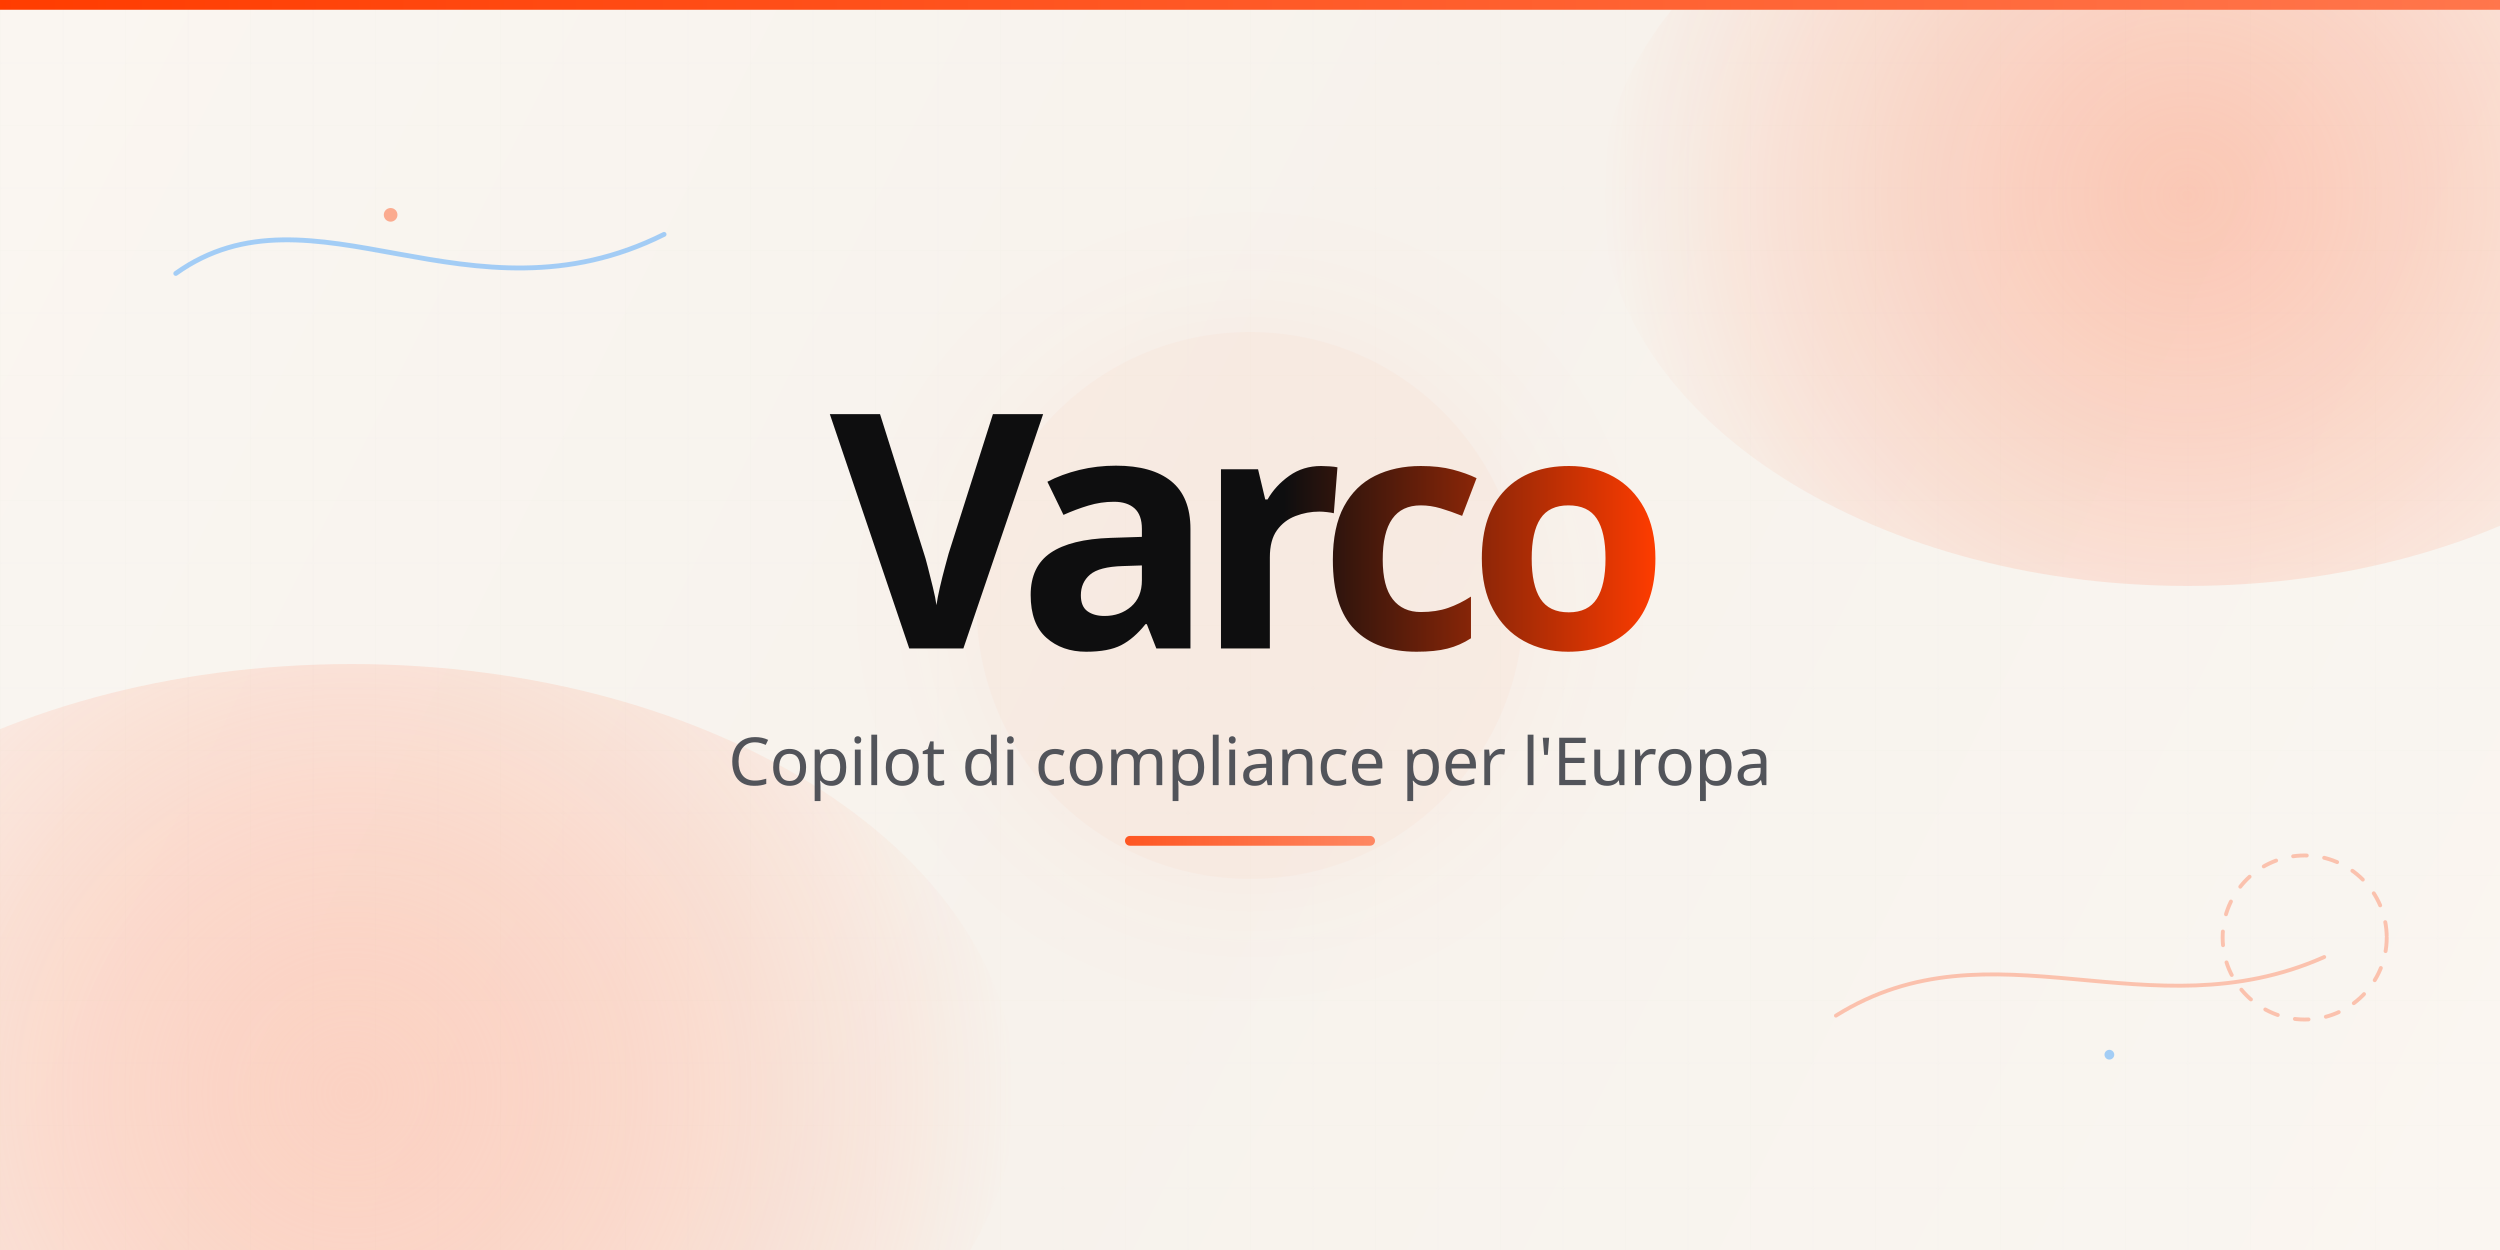
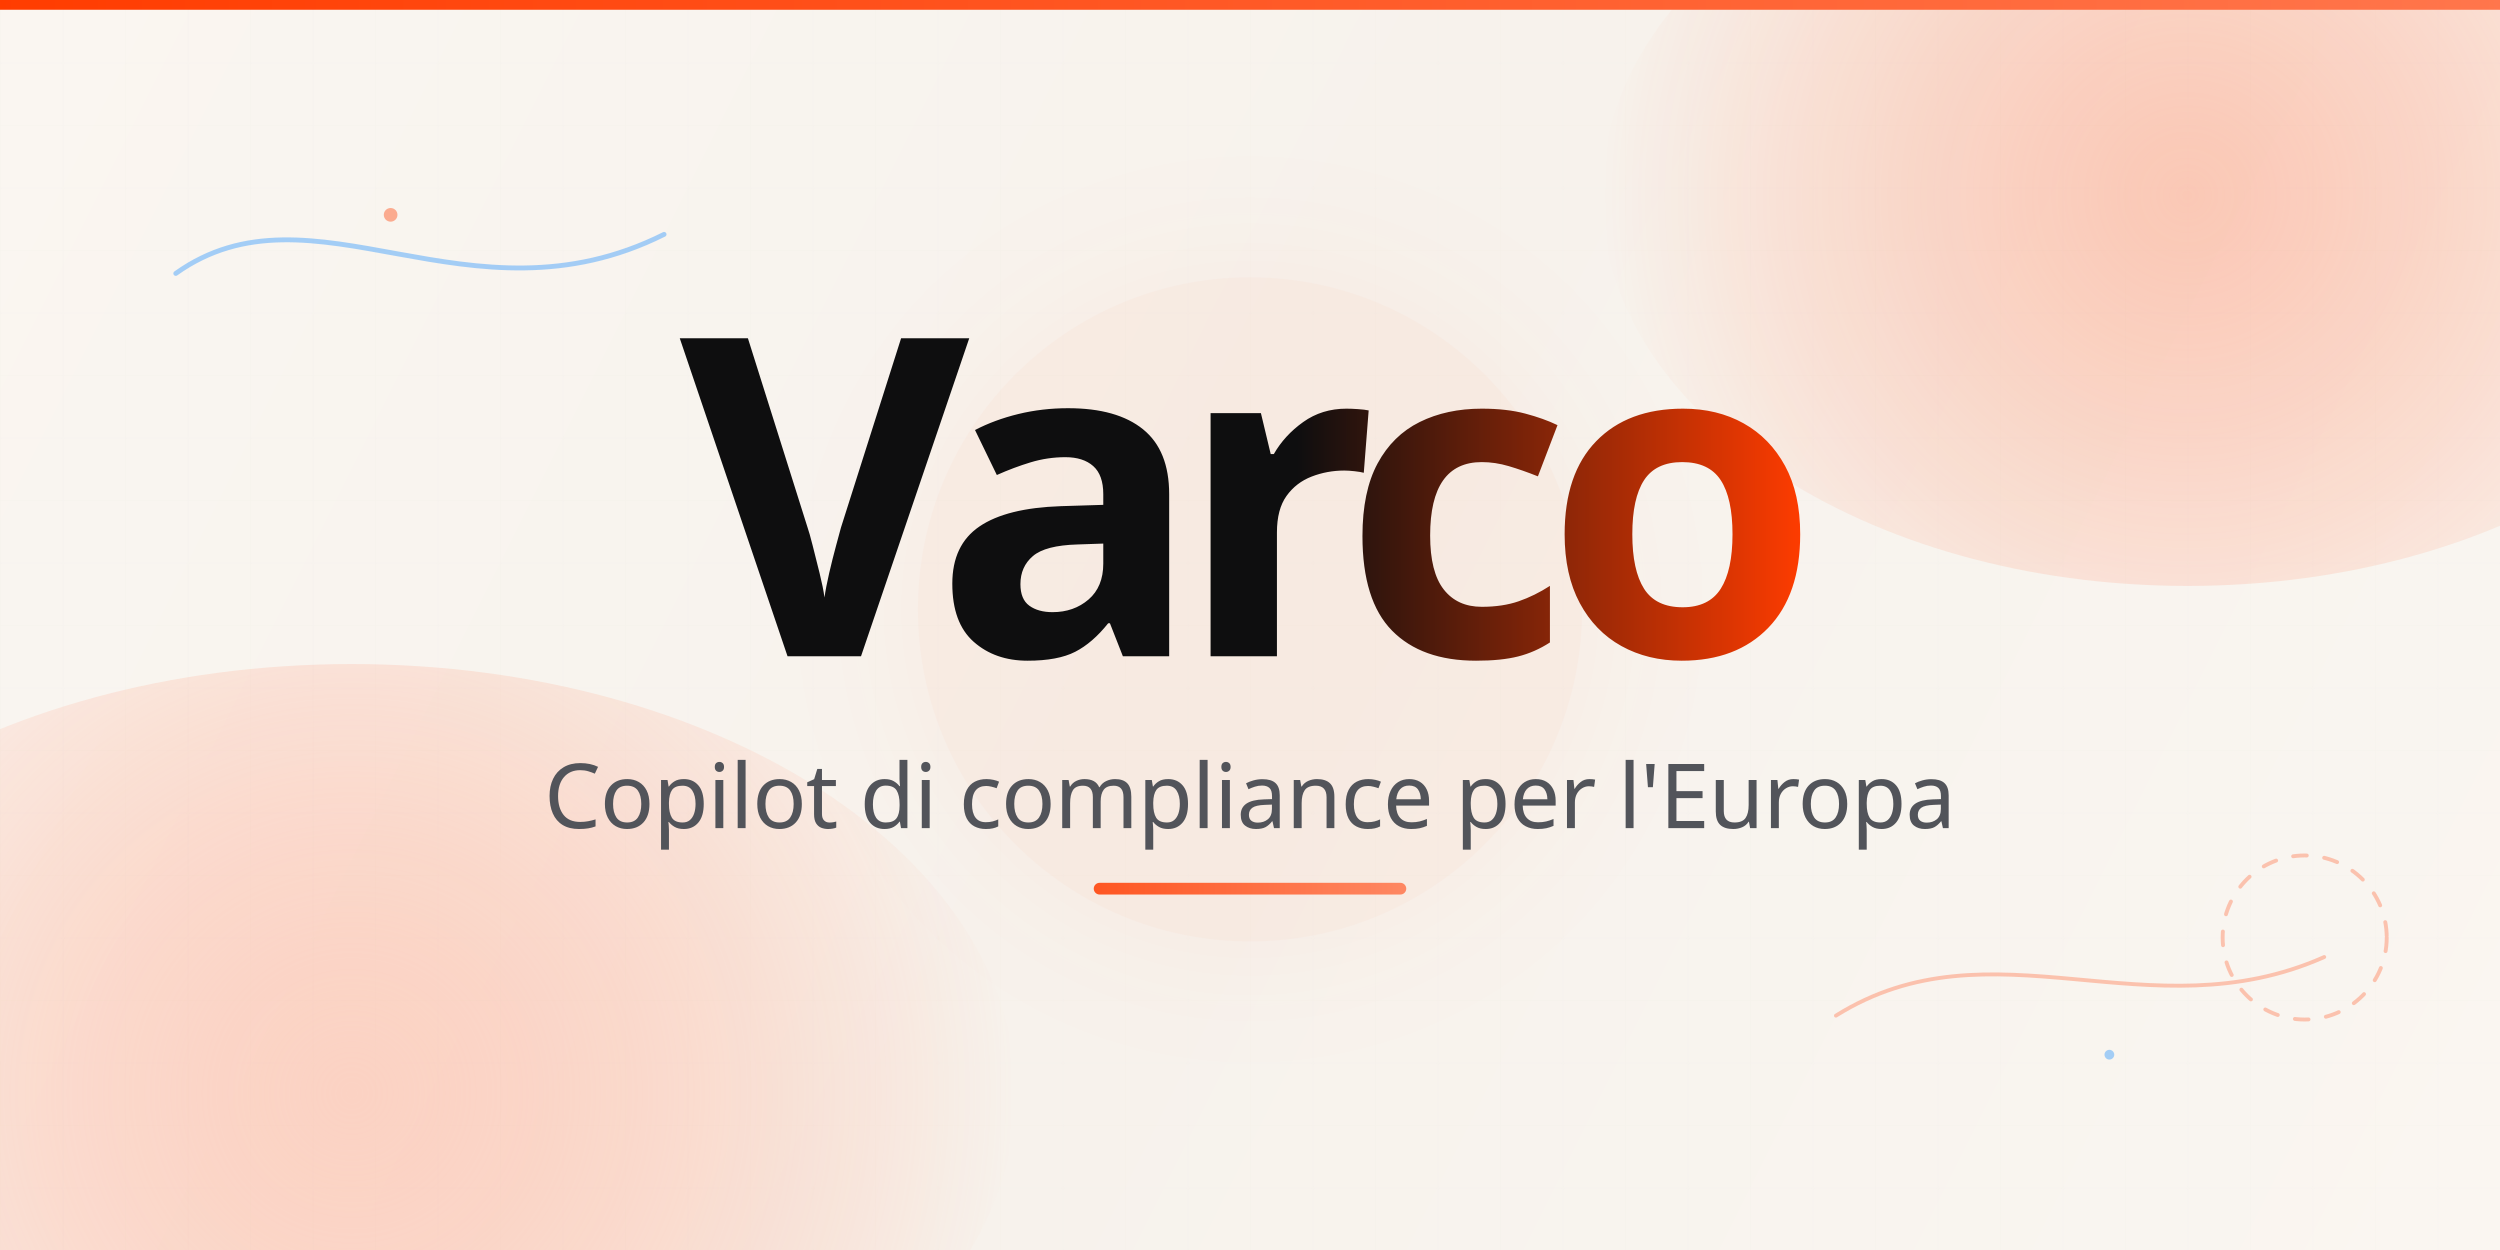
<svg xmlns="http://www.w3.org/2000/svg" width="1280" height="640" viewBox="0 0 1280 640" fill="none" role="img" aria-labelledby="coverTitle coverDesc">
  <style>
    @font-face {
      font-family: 'IBM Plex Sans';
      font-style: normal;
      font-weight: 500;
      src: url('fonts/IBMPlexSans-Medium.ttf') format('truetype');
    }
    @font-face {
      font-family: 'IBM Plex Sans';
      font-style: normal;
      font-weight: 700;
      src: url('fonts/IBMPlexSans-Bold.ttf') format('truetype');
    }
  </style>
  <defs>
    <linearGradient id="bgWash" x1="0" y1="0" x2="1280" y2="640" gradientUnits="userSpaceOnUse">
      <stop offset="0%" stop-color="#faf6f1" />
      <stop offset="50%" stop-color="#f7f2ec" />
      <stop offset="100%" stop-color="#faf6f1" />
    </linearGradient>
    <radialGradient id="peachBlob" cx="0" cy="0" r="1" gradientUnits="userSpaceOnUse" gradientTransform="translate(180 560) scale(340)">
      <stop offset="0%" stop-color="#ffb199" stop-opacity="0.5" />
      <stop offset="100%" stop-color="#ff764c" stop-opacity="0" />
    </radialGradient>
    <radialGradient id="coralBlob" cx="0" cy="0" r="1" gradientUnits="userSpaceOnUse" gradientTransform="translate(1120 100) scale(300)">
      <stop offset="0%" stop-color="#ff764c" stop-opacity="0.35" />
      <stop offset="100%" stop-color="#ff3c00" stop-opacity="0" />
    </radialGradient>
    <linearGradient id="orangeBar" x1="0" y1="0" x2="1" y2="0">
      <stop offset="0%" stop-color="#ff3c00" />
      <stop offset="100%" stop-color="#ff764c" />
    </linearGradient>
    <linearGradient id="titleAccent" x1="0" y1="0" x2="1" y2="0">
      <stop offset="0%" stop-color="#0e0e0f" />
      <stop offset="55%" stop-color="#0e0e0f" />
      <stop offset="100%" stop-color="#ff3c00" />
    </linearGradient>
    <filter id="softGlow" x="-50%" y="-50%" width="200%" height="200%">
      <feGaussianBlur stdDeviation="40" result="blur" />
      <feMerge>
        <feMergeNode in="blur" />
        <feMergeNode in="SourceGraphic" />
      </feMerge>
    </filter>
    <pattern id="grid" width="32" height="32" patternUnits="userSpaceOnUse">
      <path d="M32 0H0V32" stroke="#dfddd8" stroke-width="0.75" opacity="0.35" />
    </pattern>
  </defs>
  <rect width="1280" height="640" fill="url(#bgWash)" />
  <rect width="1280" height="640" fill="url(#grid)" opacity="0.28" />
  <ellipse cx="180" cy="560" rx="340" ry="220" fill="url(#peachBlob)" />
  <ellipse cx="1120" cy="100" rx="300" ry="200" fill="url(#coralBlob)" />
  <rect x="0" y="0" width="1280" height="5" fill="url(#orangeBar)" />
  <g opacity="0.4" stroke-linecap="round">
    <path d="M90 140C160 90 240 170 340 120" stroke="#2492ff" stroke-width="2.5" fill="none" />
    <path d="M940 520C1020 470 1100 530 1190 490" stroke="#ff764c" stroke-width="2" fill="none" />
    <circle cx="1180" cy="480" r="42" stroke="#ff764c" stroke-width="2" stroke-dasharray="7 9" fill="none" />
    <circle cx="200" cy="110" r="3.5" fill="#ff3c00" />
    <circle cx="1080" cy="540" r="2.5" fill="#2492ff" />
  </g>
  <g transform="translate(640 320)">
-     <circle cx="0" cy="-10" r="140" fill="#ff3c00" opacity="0.05" filter="url(#softGlow)" />
-     <text x="0" y="12" text-anchor="middle" font-family="'IBM Plex Sans', system-ui, sans-serif" font-size="168" font-weight="700" fill="url(#titleAccent)" letter-spacing="-0.06em">Varco</text>
-     <text x="0" y="82" text-anchor="middle" font-family="'IBM Plex Sans', system-ui, sans-serif" font-size="34" font-weight="500" fill="#52545a" letter-spacing="-0.01em">Copilot di compliance per l'Europa</text>
-     <rect x="-64" y="108" width="128" height="5" rx="2.5" fill="url(#orangeBar)" opacity="0.85" />
+     <circle cx="0" cy="-8" r="170" fill="#ff3c00" opacity="0.05" filter="url(#softGlow)" />
+     <text x="0" y="16" text-anchor="middle" font-family="'IBM Plex Sans', system-ui, sans-serif" font-size="228" font-weight="700" fill="url(#titleAccent)" letter-spacing="-0.06em">Varco</text>
+     <text x="0" y="104" text-anchor="middle" font-family="'IBM Plex Sans', system-ui, sans-serif" font-size="46" font-weight="500" fill="#52545a" letter-spacing="-0.01em">Copilot di compliance per l'Europa</text>
+     <rect x="-80" y="132" width="160" height="6" rx="3" fill="url(#orangeBar)" opacity="0.85" />
  </g>
</svg>
